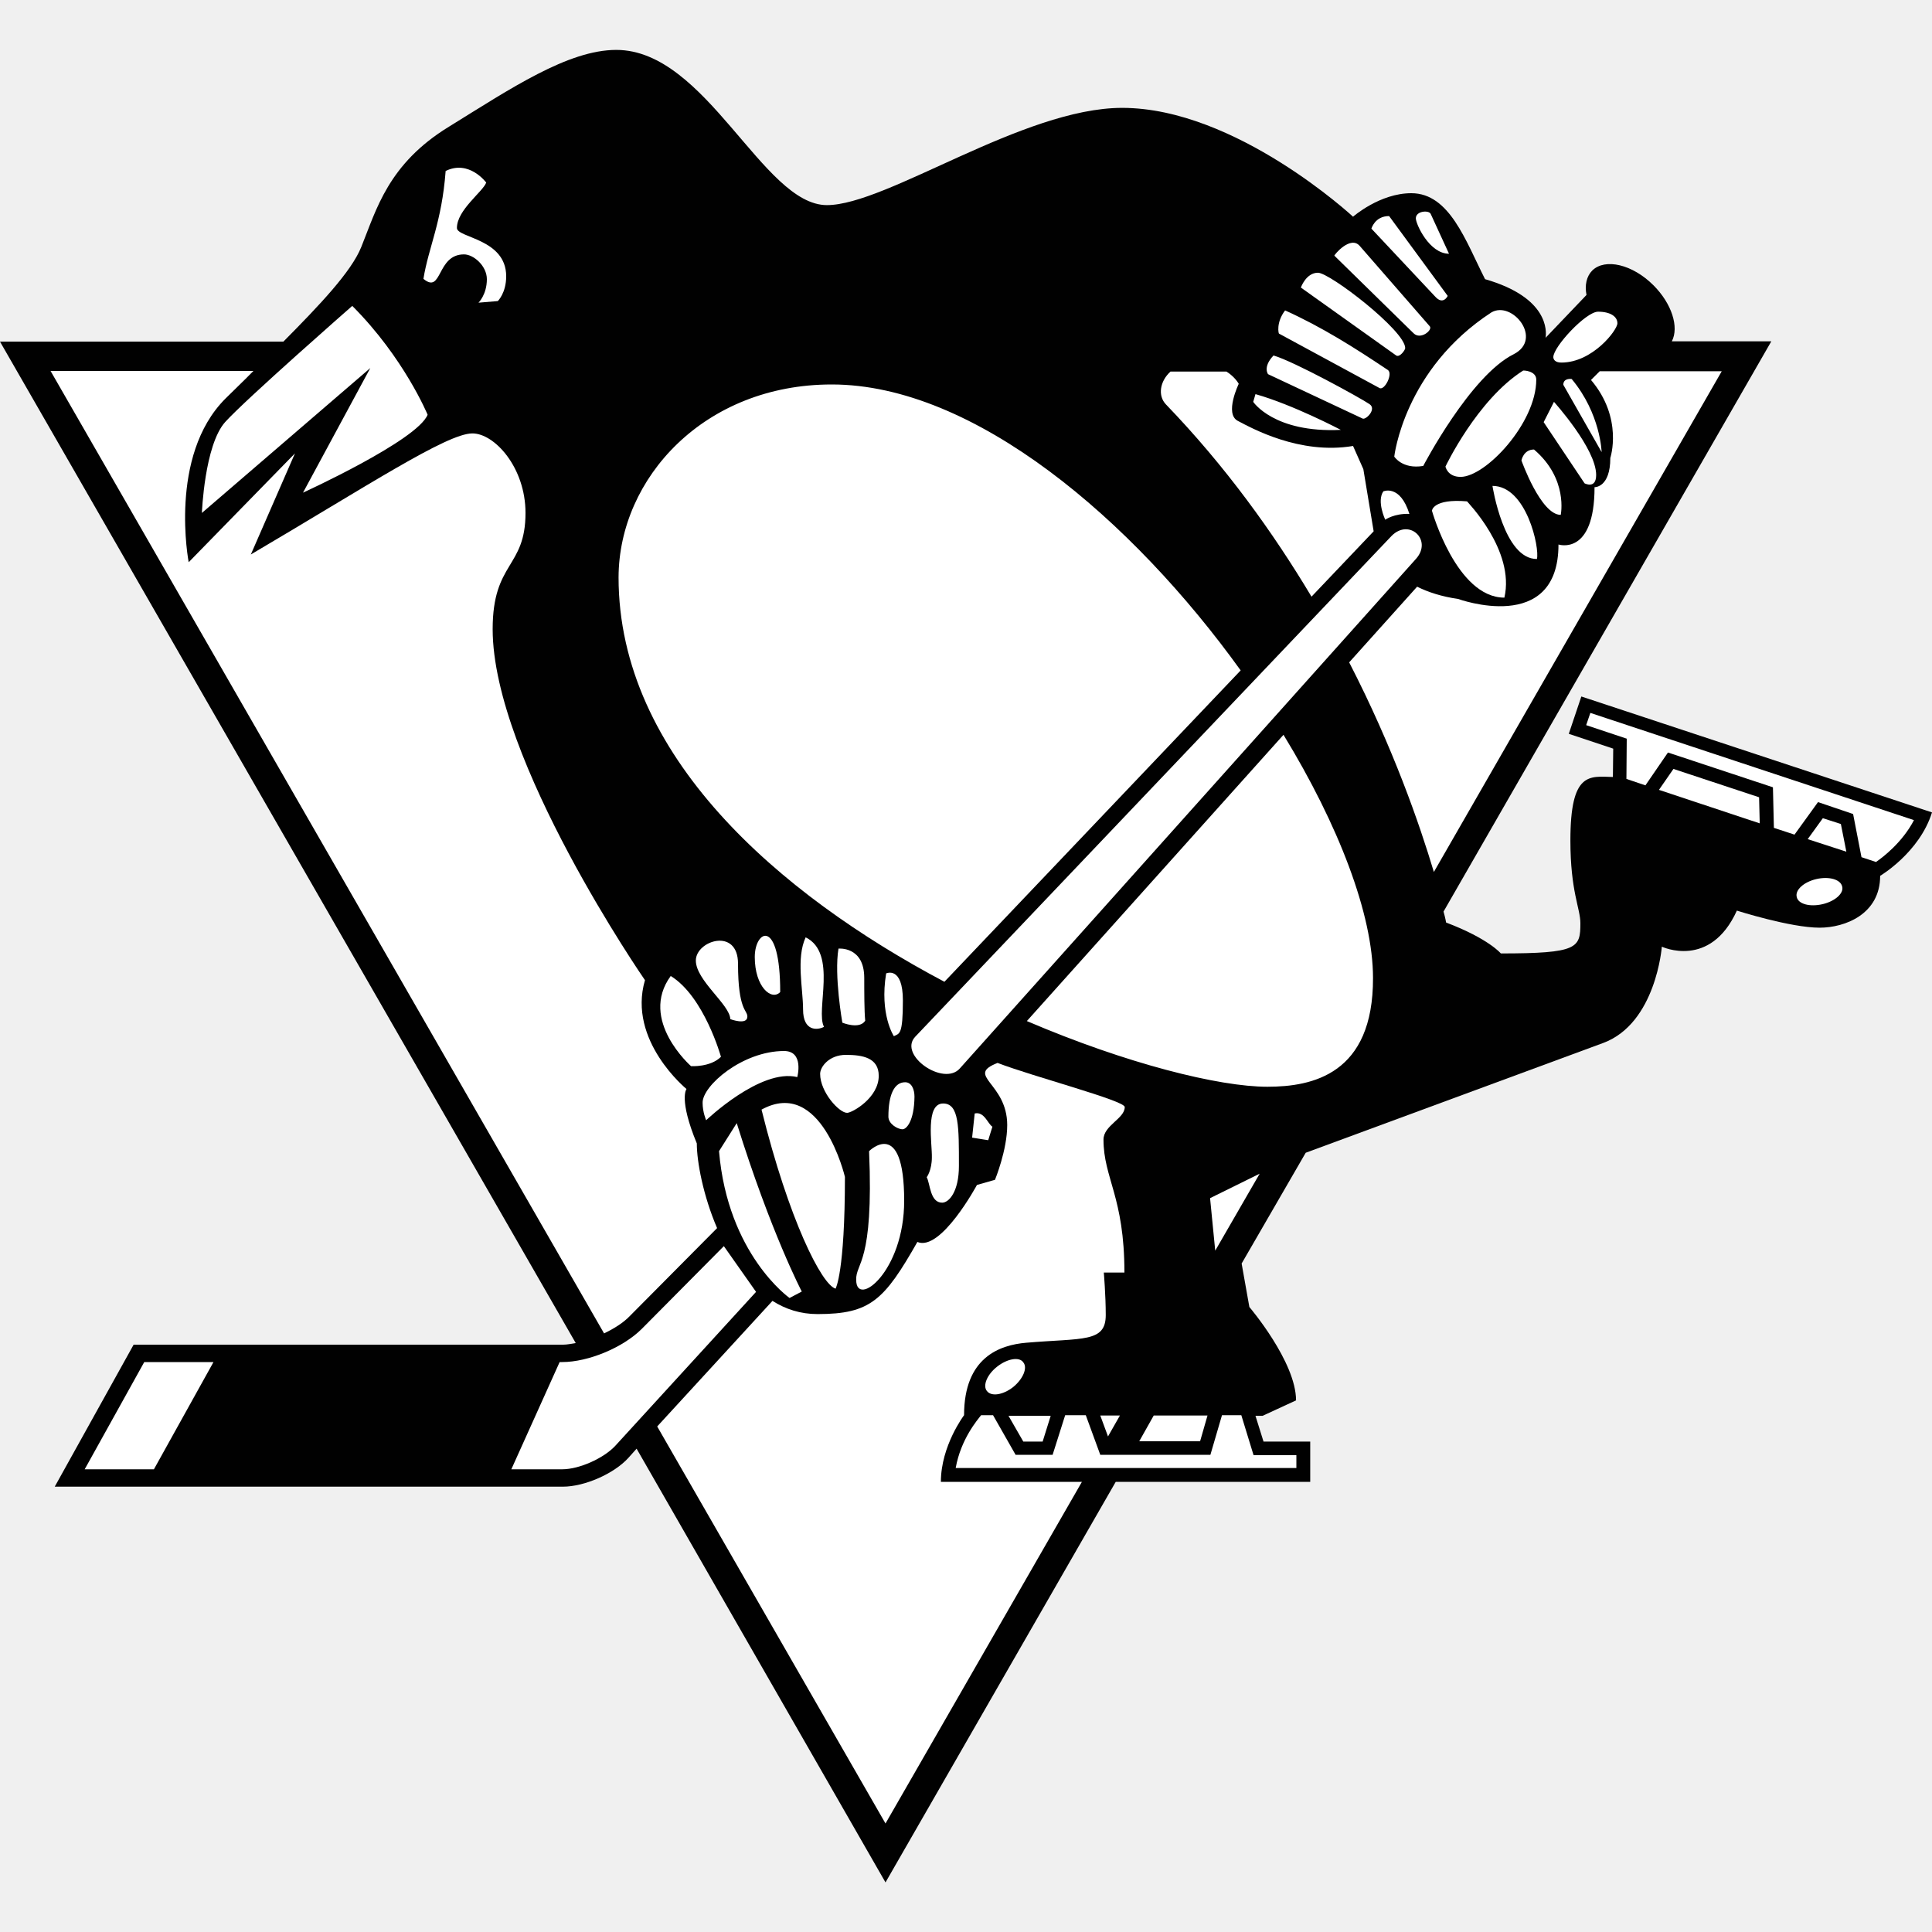
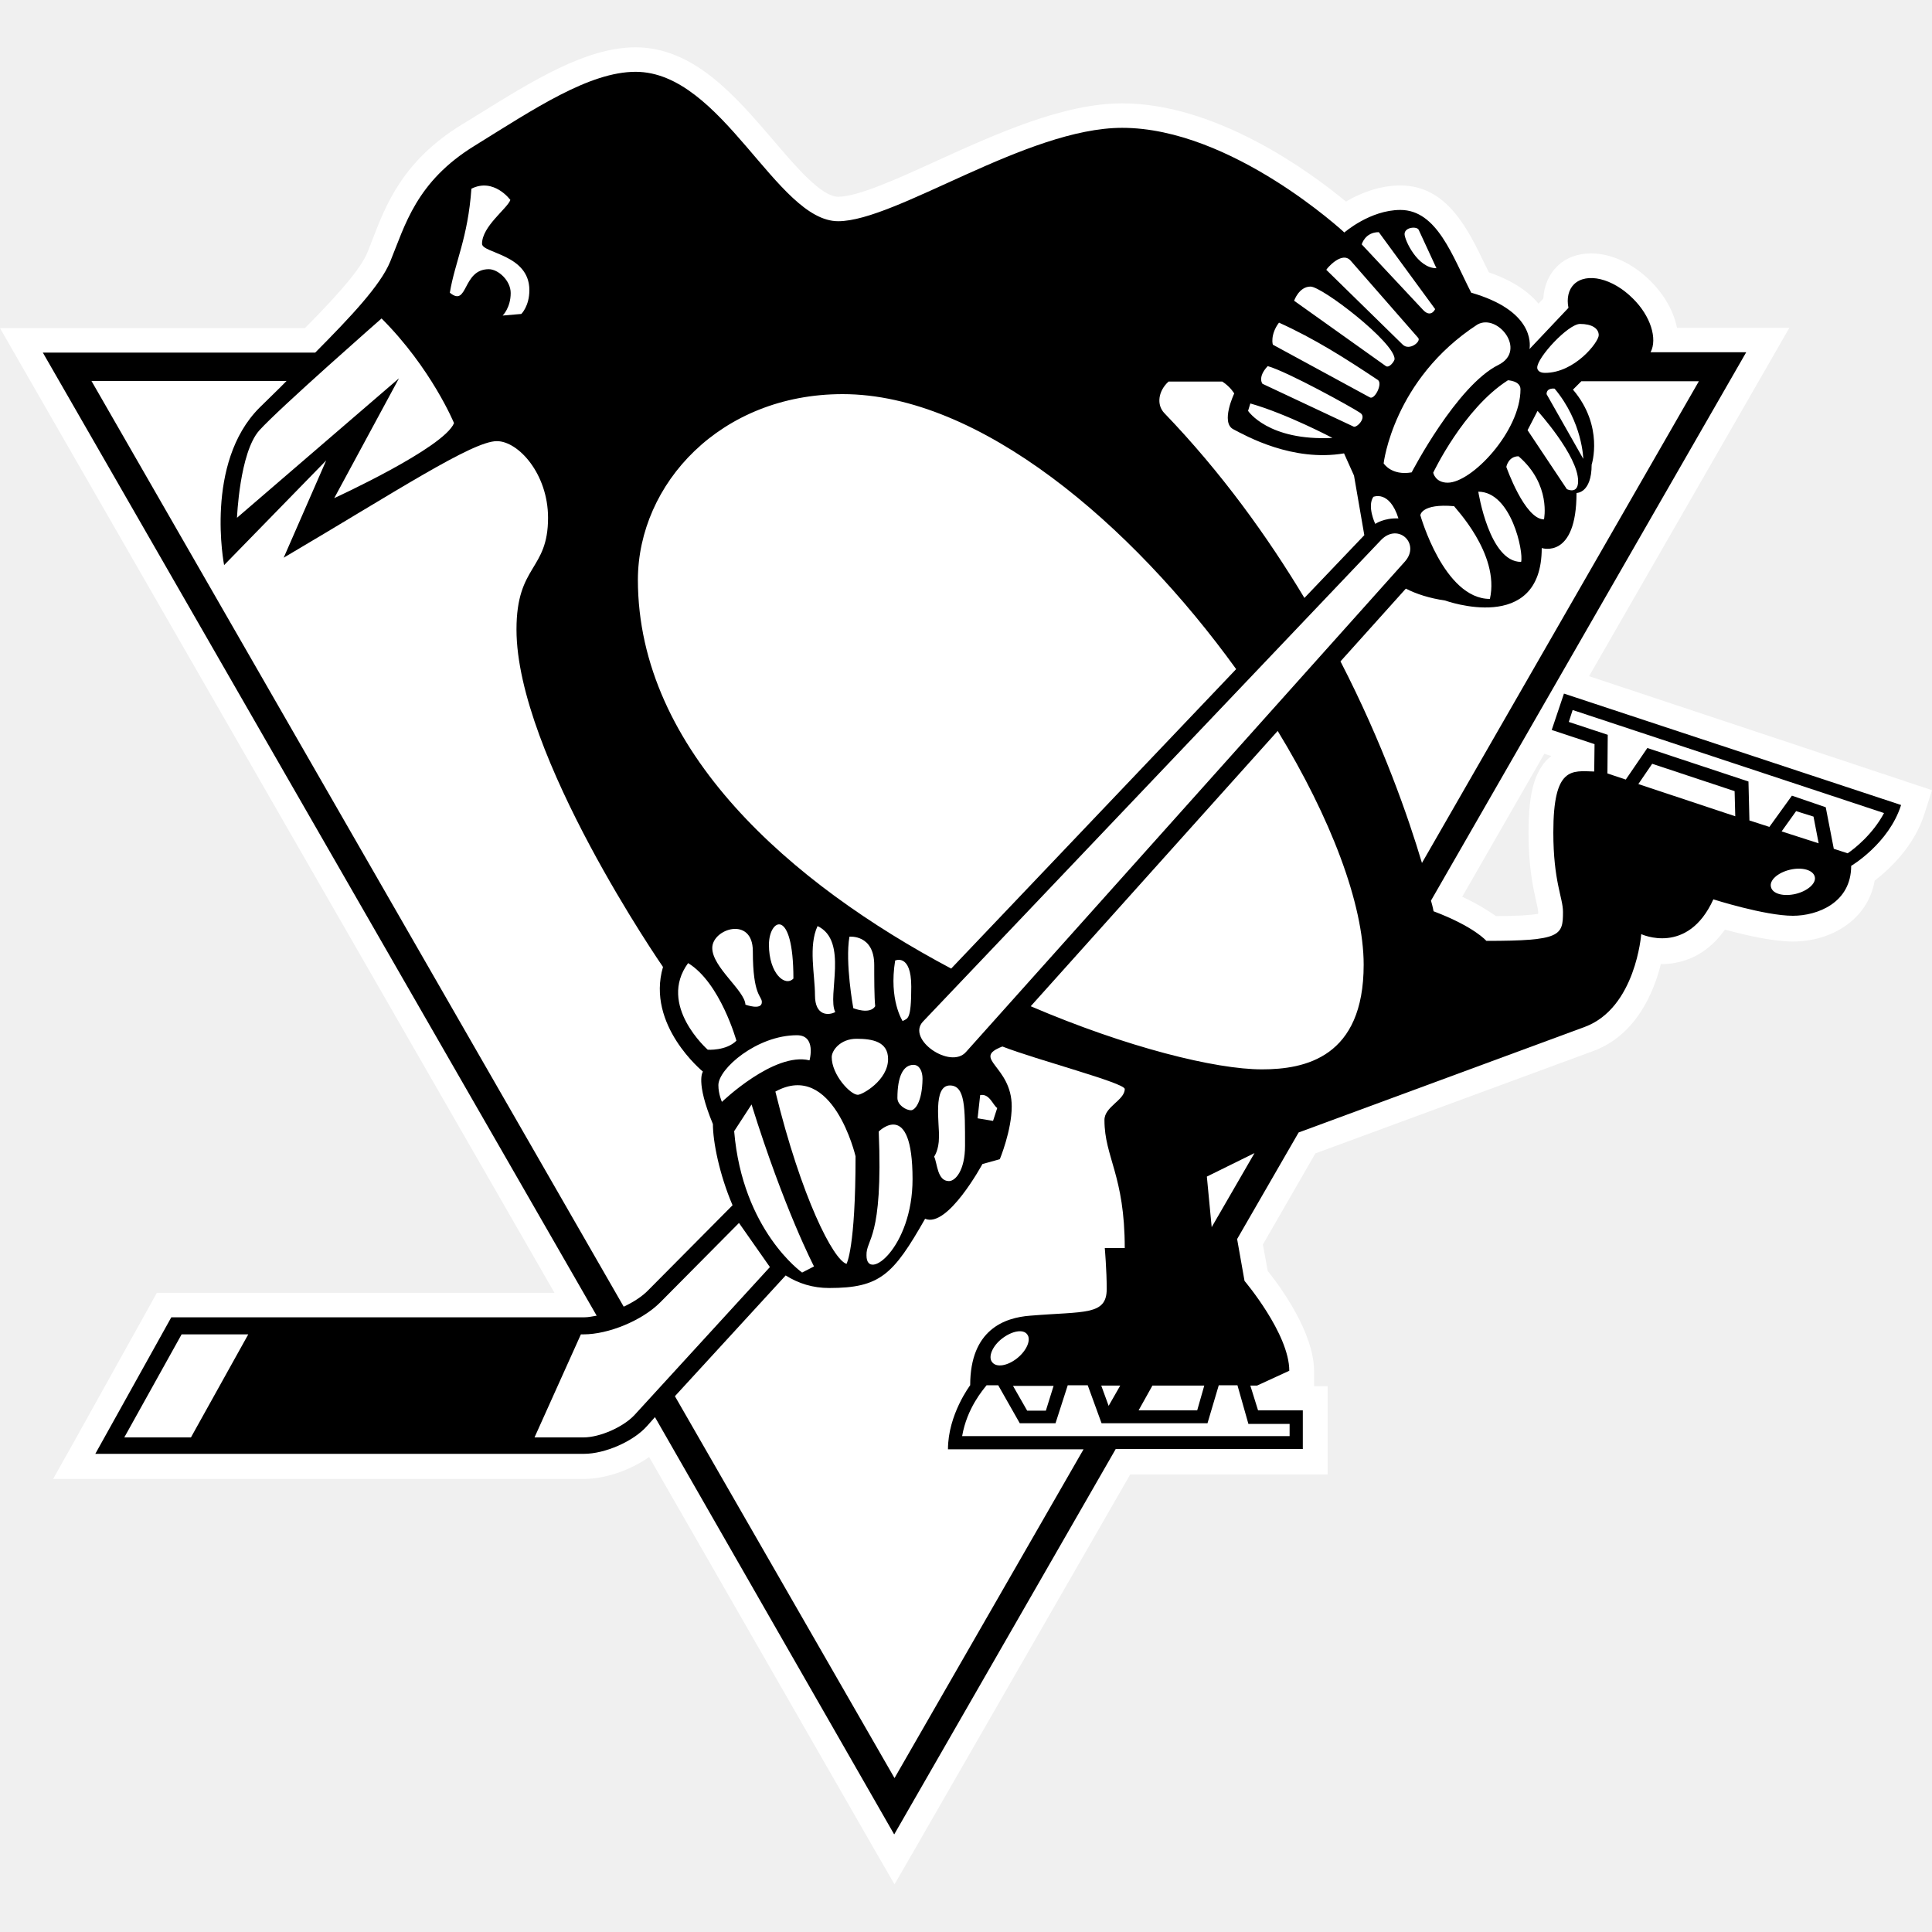
<svg xmlns="http://www.w3.org/2000/svg" version="1.1" id="Layer_1" x="0px" y="0px" viewBox="0 0 600 600" style="enable-background:new 0 0 600 600;" xml:space="preserve">
  <style type="text/css">
- 	.st0{fill:#010101;}
- 	.st1{fill:#FFFFFF;}
+ 	.st0{fill:#FFFFFF;}
</style>
-   <path id="Black" class="st0" d="M487.2,227.9l13.8,4.6l-0.1,8.8c-7.3-0.2-13.2-1.7-13.2,19.7c0,15.9,3.1,21.1,3.1,25.7  c0,7.7-0.7,9.4-24.7,9.4c0,0-3.8-4.6-17-9.6c0,0-0.2-1.3-0.8-3.4L550.1,106h-30.9c2.3-4.4,0-11.7-5.7-17.4c-6.5-6.5-15-8.5-19-4.6  c-1.8,1.8-2.4,4.6-1.8,7.6L480,104.9c0.3-2,1-12.5-18.8-18.2c-6-11.8-11-26.7-22.9-26.7c-9.8,0-18.1,7.3-18.1,7.3  s-36.4-33.8-71.7-33.8c-30.8,0-73.1,30.2-91.7,30.2c-19.9,0-37.4-48.2-65.4-48.2c-15,0-32.8,12-51.9,23.8  c-19,11.6-22.6,25.8-27.3,37.4c-3.1,7.7-12.9,18-24.2,29.4H0l178.8,311c-1.4,0.2-2.6,0.5-3.9,0.5H41.5L17,461.7h157.8  c6.7,0,15.9-4,20.4-9l2.5-2.8L275,584.6l71.5-124.4h60.4v-12.5h-14.5l-2.5-8h2.2l10.4-4.8c0-12-14.5-29-14.5-29l-2.4-13.5l19.9-34.4  l92.4-34.1c16.4-6.1,18.2-29.9,18.2-29.9s15,7.1,23.3-11.2c0,0,16.6,5.3,25.7,5.3c7.9,0,18.8-4.2,18.8-16.1c0,0,12.2-7.2,16.1-19.7  l-108.9-36L487.2,227.9z" />
-   <path id="White" class="st1" d="M496.3,96.8c3.8,0,6,1.5,6,3.6s-7.7,12.2-17.4,12.2c-2.1,0-2.5-1.1-2.5-1.7  C482.4,107.7,492.5,96.8,496.3,96.8L496.3,96.8z M488.1,117.7c9,10.8,9.3,22.7,9.3,22.7l-11.9-20.9  C485.5,117.3,488.1,117.7,488.1,117.7 M482.6,124.8c0,0,13.1,14.5,13.1,22.7c0,4.5-3.6,2.6-3.6,2.6l-12.7-19L482.6,124.8z   M484.7,159.9c-6.2,0-12.2-16.9-12.2-16.9s0.6-3.4,3.9-3.4C487.1,148.7,484.7,159.9,484.7,159.9 M463.5,150.9  c10.6,0,14.7,19.3,13.8,22.7C467,173.7,463.5,150.9,463.5,150.9 M467.2,185.6c-14.9,0-22.5-27-22.5-27s0.3-3.8,10.9-2.9  C455.5,155.7,470.6,170.9,467.2,185.6 M477.1,117.9c0,13.5-15.7,30.2-23.5,30.2c-4.1,0-4.7-3.2-4.7-3.2s9.8-20.7,24.1-29.8  C473,115,477.1,115.1,477.1,117.9 M463.2,97c6.5-3.7,16.1,8.3,6.9,13c-13.5,6.7-28.1,34.7-28.1,34.7c-6.5,1.1-9-2.9-9-2.9  S436,114.7,463.2,97 M298.1,331.8c-5,5.7-19.2-4.1-13.9-9.8l148-155.6c5.5-5.5,12.7,1.3,7.6,7.1L298.1,331.8z M308.2,349.9l-1.3,4.2  l-5-0.8l0.8-7.5C305.7,345.1,306.8,349.1,308.2,349.9 M292.9,342.7c5,0,4.9,7.3,4.9,19.4c0,8-3.1,11.4-5.2,11.4  c-3.8,0-3.7-5.9-4.8-7.9c0,0,1.6-2.1,1.6-6.2C289.5,355.2,287.3,342.7,292.9,342.7 M223.9,328.2c-3.3,3.3-9.3,2.9-9.3,2.9  s-16.3-14.3-6.3-28C218.7,309.5,223.9,328.2,223.9,328.2L223.9,328.2z M216.1,298.3c0-6.2,13.1-10.4,13.1,1  c0,14.6,2.9,14.3,2.9,16.4c0,2.8-5.3,0.8-5.3,0.8C226.7,312,216.1,304.5,216.1,298.3L216.1,298.3z M243.5,326.4  c6.3,0,4.1,8.1,4.1,8.1c-11.4-2.8-28.3,13.4-28.3,13.4s-1.1-2.5-1.1-5.4C218.1,337.2,230.6,326.4,243.5,326.4L243.5,326.4z   M234.4,297.2c0-8.4,7.9-12.4,7.9,10.9C239.6,310.9,234.4,306.5,234.4,297.2L234.4,297.2z M228.8,348.8c10.6,34,20.2,52.3,20.2,52.3  l-3.8,2c0,0-19.2-13.5-21.9-45.6L228.8,348.8z M236.5,344.6c18.6-10.2,25.9,20.9,25.9,20.9c0,29.7-2.9,34.7-2.9,34.7  C255.2,399,245,378.9,236.5,344.6 M255.9,318.9c-2.1,1.1-6.5,1.4-6.5-5.4c0-6.5-2.2-15.9,0.8-22.4  C260.2,296,253.2,313.8,255.9,318.9 M254.7,333.5c0-2.2,2.8-5.9,8-5.9s10.2,0.9,10.2,6.5c0,6.9-8.3,11.5-9.8,11.5  C260.7,345.7,254.7,339.2,254.7,333.5 M260.4,294.6c0,0,8-0.8,8,9.1c0,3.9,0,10.4,0.3,13.3c-1.8,2.8-7.1,0.6-7.1,0.6  S259,302.9,260.4,294.6 M269.9,357.5c0,0,10.9-10.9,10.9,15.4c0,22.1-14.9,33.4-14.9,24.6C265.7,392.1,271.4,392.7,269.9,357.5  L269.9,357.5z M275.2,302.3c0,0,5.2-2.4,5.2,8.4c0,10.9-1.1,10.2-2.8,11.1C277.6,321.8,273.1,315.1,275.2,302.3 M280.3,350.7  c-1.6,0-4.4-1.7-4.4-3.9c0-6.8,1.8-10.7,5.2-10.7c2,0,2.9,2.2,2.9,4.5C283.9,348.2,281.5,350.7,280.3,350.7 M429.6,152.6  c0,0,5.2-2.3,8.1,7c-4.7-0.2-7.5,1.8-7.5,1.8S427.5,155.7,429.6,152.6 M444.3,66.4l5.7,12.4c-6.1,0-10.3-9.2-10.3-11  C439.7,65.5,443.7,65.2,444.3,66.4 M431.4,67.1l18.2,24.8c0,0-1.4,3-3.9,0.2L425.9,71C425.9,71.1,426.9,67.1,431.4,67.1 M422.3,76.4  l21.7,24.9c1.1,1.1-2.8,4.4-5,2.2l-24.6-24.1C414.3,79.2,419.4,73,422.3,76.4 M409.3,84.7c3.7,0,27.1,18,27.1,23.4  c0,0.6-1.7,3-2.8,2.3L404,89.3C404,89.3,405.6,84.7,409.3,84.7 M399.1,96.4c11.5,5.2,21.6,11.6,31.9,18.5c1.7,1.1-1,6.5-2.6,5.6  l-31.2-16.9C397.1,103.7,396.2,100.2,399.1,96.4 M395.5,110.4c6.3,1.8,27.2,13.3,29.8,15.1c2.3,1.5-1,4.9-2.1,4.5l-29.4-13.8  C393.9,116.3,392,114.1,395.5,110.4 M389.9,122.4c11.7,3.3,26.5,11.1,26.5,11.1c-20.8,1-27.2-8.7-27.2-8.7L389.9,122.4z   M258.3,119.4c44.3,0,93.4,42.1,127,88.8l-92,96.7c-51.4-27.2-101.2-70.2-101.2-125.6C192.2,148.4,218.8,119.4,258.3,119.4   M138.4,53.1c7.3-3.6,12.6,3.6,12.6,3.6c-1,2.8-9.1,8.5-9.1,14.1c0,3.1,15.3,3.3,15.3,15c0,5.2-2.6,7.7-2.6,7.7l-6,0.5  c0,0,2.6-2.5,2.6-7.3c0-4.1-4.1-7.7-7.1-7.7c-8.6,0-6.7,12.5-12.6,7.6C133.1,76.7,137.2,69.1,138.4,53.1 M109.4,95  c16.1,16.1,23.4,33.8,23.4,33.8c-3.2,8-38.7,24.2-38.7,24.2l20.9-38.7l-52.3,45c0,0,0.8-21,7.2-28.2C76.3,124,109.4,95,109.4,95   M47.8,456.3H26.3L44.8,423h21.5L47.8,456.3z M191,449.1c-3.6,3.8-11.1,7.2-16.4,7.2h-15.8l15-33.3h0.8c8.1,0,18.9-4.5,24.7-10.3  l25.5-25.7l10,14.2L191,449.1z M358.3,439.6H375l-2.3,8h-18.9L358.3,439.6z M306.5,432c-1.4-1.7,0.1-5.2,3.2-7.6  c3.2-2.5,6.9-3.1,8.1-1.3c1.4,1.7-0.1,5.2-3.2,7.7C311.5,433.2,307.9,433.8,306.5,432 M389.3,451.9h13.3v4H296.8  c1.6-9,6.8-15,7.9-16.4h3.7l7,12.3h11.5l3.9-12.3h6.4l4.5,12.3h34.2l3.6-12.3h6L389.3,451.9z M393.6,337.5c-15,0-43.6-7.1-74.7-20.4  l79.7-88.9c17.1,28,27.8,55.8,27.8,75.5C426.5,333.6,407.6,337.5,393.6,337.5L393.6,337.5z M515.2,245.3l4.5-6.5l26.6,8.8l0.2,8.1  L515.2,245.3z M566,280.8c-3.9,0.9-7.5,0-8-2.2c-0.6-2.2,2.2-4.7,6.1-5.6c3.9-0.9,7.5,0.1,8,2.3C572.7,277.4,569.9,279.9,566,280.8   M561.4,260.6l4.7-6.5l5.6,1.8l1.7,8.6L561.4,260.6z M493.9,221.4l100.5,33.3c-3.6,6.9-9.6,11.5-11.8,13l-4.5-1.5l-2.6-13.4  l-10.9-3.7l-7.3,10.1l-6.4-2.1l-0.3-12.6L518,233.7l-7,10.2l-5.9-2l0.1-12.5l-12.6-4.2L493.9,221.4z" />
-   <path id="Yellow" class="st1" d="M216.4,355.1c-5.7-13.8-3.2-16.9-3.2-16.9s-18.4-15-12.9-33.8c0,0-47.3-68.4-47.3-109  c0-21,10.2-18.9,10.2-36.1c0-14.1-9.6-24.7-16.5-24.7c-7.9,0-32.6,16.3-68.8,37.6l13.7-31.4l-33,33.8c0,0-6.4-33,11.4-50.8  c2.9-2.9,5.9-5.7,8.7-8.6h-63l171.9,298.9c3.1-1.5,6-3.3,8-5.4l27.1-27.3C218.4,371.4,216.4,360.8,216.4,355.1L216.4,355.1z   M423.4,145.7l-3.2-7.2c-16.6,2.8-31.6-5.6-35.8-7.8c-4.2-2.2,0.3-11.5,0.3-11.5s-1.1-2.1-3.8-3.8h-17.4c-3.3,3-4,7.5-1.4,10.2  c18.5,19.2,33.3,39.8,45.2,59.7l19.3-20.3L423.4,145.7z M494.1,118c10.1,11.9,6,24.2,6,24.2c0,9.3-4.9,9.1-4.9,9.1  c0,21.5-11.2,17.8-11.2,17.8c0,28.3-31.2,16.9-31.2,16.9c-5-0.7-9.3-2.1-12.7-3.8L419,205.7c13.7,26.6,21.9,50.4,26.3,65.1  l89.4-155.5h-37.9L494.1,118z M349.3,343.8c0-2-28.3-9.4-39.5-13.7c-10.2,4,3,6.1,3,19.3c0,7.8-3.8,17-3.8,17l-5.6,1.6  c0,0-11.2,20.8-18.5,17.7c-10.3,18.1-14.6,22.4-31,22.4c-5.3,0-9.9-1.5-14-4.1l-35.8,39L275,566.3l61-106.1h-43.8  c0-11.2,7.2-20.7,7.2-20.7c0-18,11.1-21.8,19.3-22.5c17.6-1.5,24.7,0,24.7-8.6c0-6.1-0.6-13.2-0.6-13.2h6.4  c0-23.5-6.5-29.3-6.5-41.3C342.7,349.5,349.3,347.4,349.3,343.8 M344.1,446.1l3.7-6.5h-6.1L344.1,446.1z M317.8,447.7h6l2.5-8h-13.1  L317.8,447.7z M377.4,388.4l13.8-23.9l-15.4,7.6L377.4,388.4z" />
+   <path id="Black_2_" class="st0" d="M197.4,14.7c-15.3,0-31.7,10.2-49.1,21c-1.6,1-3.2,2-4.9,3c-18.4,11.3-23.6,25-27.8,35.9  c-0.5,1.3-1,2.6-1.5,3.8c-2.4,6-12,16-19.4,23.5H13.3H0l6.6,11.5l165.6,288.1h-119h-4.5l-2.2,4l-23.6,42.4l-6.4,11.4h13.1h151.8  c6.5,0,14.3-2.7,20.2-6.8l69.5,121.1l6.7,11.6l6.7-11.6L351,457.9h53.6h7.7v-7.7v-12v-7.7h-4.2v-4.6c0-12-10.4-26.2-14.4-31.2  l-1.5-8.2l16.3-28.3l86.3-31.8c13.3-4.9,18.8-18.2,21-27c0.1,0,0.2,0,0.3,0c4.8,0,13.1-1.5,19.6-10.7c5.9,1.6,14.7,3.7,21.1,3.7  c11.6,0,23.2-6.5,25.4-18.9c4.5-3.5,12.3-10.6,15.5-20.9l2.3-7.2l-7.2-2.4l-99.3-33l55.6-96.7l6.6-11.5h-13.3h-21.6  c-1-5-3.8-10.1-8.2-14.5c-5.5-5.5-12.2-8.6-18.5-8.6c-4.2,0-7.9,1.4-10.6,4.1l0,0l0,0c-2.6,2.6-4,6.1-4.2,9.9l-1.5,1.6  c-3-3.6-7.8-7.1-15.4-9.7c-0.4-0.7-0.7-1.5-1.1-2.2c-5.3-11-11.8-24.8-26.4-24.8c-6.8,0-12.8,2.6-16.9,5  c-11.1-9.2-40.2-30.5-69.5-30.5c-18.3,0-39.2,9.5-57.7,17.9c-12,5.5-24.4,11.1-30.5,11.1c-5.2,0-13.1-9.3-20.1-17.5  C228.6,30.1,215.6,14.7,197.4,14.7L197.4,14.7z M454.1,278.5l25.5-44.4l2.2,0.7c-1.2,0.9-2.3,2-3.2,3.5c-2.7,4.2-3.9,10.4-3.9,20.2  c0,10.8,1.4,17,2.3,21.1c0.3,1.5,0.7,2.9,0.7,3.6c0,0.1,0,0.4,0,0.6c-2.3,0.4-6.7,0.7-13.1,0.7C462.4,283,459.1,280.8,454.1,278.5  L454.1,278.5z" />
+   <path id="Black" d="M481.9,226.7l13.3,4.4l-0.1,8.5c-7-0.2-12.7-1.6-12.7,18.9c0,15.3,3,20.3,3,24.7c0,7.4-0.7,9-23.8,9  c0,0-3.7-4.4-16.4-9.2c0,0-0.2-1.3-0.8-3.3l97.9-170.3h-29.7c2.2-4.2,0-11.3-5.5-16.7c-6.3-6.3-14.4-8.2-18.3-4.4  c-1.7,1.7-2.3,4.4-1.7,7.3L475,108.4c0.3-1.9,1-12-18.1-17.5c-5.8-11.3-10.6-25.7-22-25.7c-9.4,0-17.4,7-17.4,7s-35-32.5-69-32.5  c-29.6,0-70.3,29-88.2,29c-19.1,0-36-46.4-62.9-46.4c-14.4,0-31.5,11.5-49.9,22.9c-18.3,11.2-21.7,24.8-26.3,36  c-3,7.4-12.4,17.3-23.3,28.3H13.3l172,299.1c-1.3,0.2-2.5,0.5-3.8,0.5H53.2l-23.6,42.4h151.8c6.4,0,15.3-3.8,19.6-8.7l2.4-2.7  l74.3,129.6L346.5,450h58.1v-12h-13.9l-2.4-7.7h2.1l10-4.6c0-11.5-13.9-27.9-13.9-27.9l-2.3-13l19.1-33.1l88.9-32.8  c15.8-5.9,17.5-28.8,17.5-28.8s14.4,6.8,22.4-10.8c0,0,16,5.1,24.7,5.1c7.6,0,18.1-4,18.1-15.5c0,0,11.7-6.9,15.5-18.9l-104.7-34.6  L481.9,226.7z" />
+   <path id="White" class="st0" d="M490.7,100.6c3.7,0,5.8,1.4,5.8,3.5s-7.4,11.7-16.7,11.7c-2,0-2.4-1.1-2.4-1.6  C477.3,111.1,487,100.6,490.7,100.6L490.7,100.6z M482.8,120.7c8.7,10.4,8.9,21.8,8.9,21.8l-11.4-20.1  C480.3,120.3,482.8,120.7,482.8,120.7 M477.5,127.6c0,0,12.6,13.9,12.6,21.8c0,4.3-3.5,2.5-3.5,2.5l-12.2-18.3L477.5,127.6z   M479.5,161.3c-6,0-11.7-16.3-11.7-16.3s0.6-3.3,3.8-3.3C481.8,150.5,479.5,161.3,479.5,161.3 M459.1,152.7  c10.2,0,14.1,18.6,13.3,21.8C462.5,174.6,459.1,152.7,459.1,152.7 M462.7,186c-14.3,0-21.6-26-21.6-26s0.3-3.7,10.5-2.8  C451.4,157.3,465.9,171.9,462.7,186 M472.2,120.9c0,13-15.1,29-22.6,29c-3.9,0-4.5-3.1-4.5-3.1s9.4-19.9,23.2-28.7  C468.2,118.1,472.2,118.2,472.2,120.9 M458.8,100.8c6.3-3.6,15.5,8,6.6,12.5c-13,6.4-27,33.4-27,33.4c-6.3,1.1-8.7-2.8-8.7-2.8  S432.7,117.8,458.8,100.8 M300,326.7c-4.8,5.5-18.5-3.9-13.4-9.4L429,167.6c5.3-5.3,12.2,1.3,7.3,6.8L300,326.7z M309.7,344.1  l-1.3,4l-4.8-0.8l0.8-7.2C307.3,339.5,308.4,343.3,309.7,344.1 M295,337.1c4.8,0,4.7,7,4.7,18.7c0,7.7-3,11-5,11  c-3.7,0-3.6-5.7-4.6-7.6c0,0,1.5-2,1.5-6C291.8,349.2,289.6,337.1,295,337.1 M228.7,323.2c-3.2,3.2-8.9,2.8-8.9,2.8  s-15.7-13.8-6.1-26.9C223.7,305.2,228.7,323.2,228.7,323.2L228.7,323.2z M221.2,294.4c0-6,12.6-10,12.6,1c0,14,2.8,13.8,2.8,15.8  c0,2.7-5.1,0.8-5.1,0.8C231.3,307.6,221.2,300.4,221.2,294.4L221.2,294.4z M247.5,321.5c6.1,0,3.9,7.8,3.9,7.8  c-11-2.7-27.2,12.9-27.2,12.9s-1.1-2.4-1.1-5.2C223.1,331.9,235.1,321.5,247.5,321.5L247.5,321.5z M238.8,293.4  c0-8.1,7.6-11.9,7.6,10.5C243.8,306.6,238.8,302.3,238.8,293.4L238.8,293.4z M233.4,343c10.2,32.7,19.4,50.3,19.4,50.3l-3.7,1.9  c0,0-18.5-13-21.1-43.9L233.4,343z M240.8,339c17.9-9.8,24.9,20.1,24.9,20.1c0,28.6-2.8,33.4-2.8,33.4  C258.8,391.3,248.9,372,240.8,339 M259.4,314.3c-2,1.1-6.3,1.3-6.3-5.2c0-6.3-2.1-15.3,0.8-21.5  C263.6,292.2,256.8,309.3,259.4,314.3 M258.3,328.3c0-2.1,2.7-5.7,7.7-5.7s9.8,0.9,9.8,6.3c0,6.6-8,11.1-9.4,11.1  C264.1,340,258.3,333.8,258.3,328.3 M263.8,290.9c0,0,7.7-0.8,7.7,8.8c0,3.8,0,10,0.3,12.8c-1.7,2.7-6.8,0.6-6.8,0.6  S262.4,298.9,263.8,290.9 M272.9,351.4c0,0,10.5-10.5,10.5,14.8c0,21.3-14.3,32.1-14.3,23.7C268.9,384.7,274.3,385.2,272.9,351.4  L272.9,351.4z M278,298.3c0,0,5-2.3,5,8.1c0,10.5-1.1,9.8-2.7,10.7C280.3,317,276,310.6,278,298.3 M282.9,344.8  c-1.5,0-4.2-1.6-4.2-3.8c0-6.5,1.7-10.3,5-10.3c1.9,0,2.8,2.1,2.8,4.3C286.4,342.4,284.1,344.8,282.9,344.8 M426.5,154.3  c0,0,5-2.2,7.8,6.7c-4.5-0.2-7.2,1.7-7.2,1.7S424.5,157.3,426.5,154.3 M440.6,71.4l5.5,11.9c-5.9,0-9.9-8.8-9.9-10.6  C436.2,70.5,440.1,70.2,440.6,71.4 M428.2,72.1L445.7,96c0,0-1.3,2.9-3.8,0.2l-19-20.3C422.9,75.9,423.9,72.1,428.2,72.1 M419.5,81  l20.9,23.9c1.1,1.1-2.7,4.2-4.8,2.1l-23.7-23.2C411.8,83.7,416.7,77.7,419.5,81 M407,89c3.6,0,26.1,17.3,26.1,22.5  c0,0.6-1.6,2.9-2.7,2.2l-28.5-20.3C401.9,93.4,403.4,89,407,89 M397.2,100.2c11.1,5,20.8,11.2,30.7,17.8c1.6,1.1-1,6.3-2.5,5.4  l-30-16.3C395.2,107.3,394.4,103.9,397.2,100.2 M393.7,113.7c6.1,1.7,26.2,12.8,28.7,14.5c2.2,1.4-1,4.7-2,4.3l-28.3-13.3  C392.2,119.4,390.3,117.3,393.7,113.7 M388.3,125.3c11.3,3.2,25.5,10.7,25.5,10.7c-20,1-26.2-8.4-26.2-8.4L388.3,125.3z   M261.7,122.4c42.6,0,89.8,40.5,122.2,85.4l-88.5,93c-49.4-26.2-97.3-67.5-97.3-120.8C198.2,150.3,223.7,122.4,261.7,122.4   M146.4,58.6c7-3.5,12.1,3.5,12.1,3.5c-1,2.7-8.8,8.2-8.8,13.6c0,3,14.7,3.2,14.7,14.4c0,5-2.5,7.4-2.5,7.4l-5.8,0.5  c0,0,2.5-2.4,2.5-7c0-3.9-3.9-7.4-6.8-7.4c-8.3,0-6.4,12-12.1,7.3C141.3,81.3,145.3,74,146.4,58.6 M118.5,98.9  c15.5,15.5,22.5,32.5,22.5,32.5c-3.1,7.7-37.2,23.3-37.2,23.3l20.1-37.2l-50.3,43.3c0,0,0.8-20.2,6.9-27.1  C86.7,126.8,118.5,98.9,118.5,98.9 M59.3,446.4H38.6l17.8-32h20.7L59.3,446.4z M197,439.5c-3.5,3.7-10.7,6.9-15.8,6.9H166l14.4-32  h0.8c7.8,0,18.2-4.3,23.8-9.9l24.5-24.7l9.6,13.7L197,439.5z M357.9,430.3H374l-2.2,7.7h-18.2L357.9,430.3z M308.1,423  c-1.3-1.6,0.1-5,3.1-7.3c3.1-2.4,6.6-3,7.8-1.3c1.3,1.6-0.1,5-3.1,7.4S309.4,424.8,308.1,423 M387.7,442.2h12.8v3.8H298.8  c1.5-8.7,6.5-14.4,7.6-15.8h3.6l6.7,11.8h11.1l3.8-11.8h6.2l4.3,11.8H375l3.5-11.8h5.8L387.7,442.2z M391.9,332.1  c-14.4,0-41.9-6.8-71.8-19.6l76.7-85.5c16.4,26.9,26.7,53.7,26.7,72.6C423.5,328.4,405.3,332.1,391.9,332.1L391.9,332.1z   M508.8,243.5l4.3-6.3l25.6,8.5l0.2,7.8L508.8,243.5z M557.7,277.6c-3.8,0.9-7.2,0-7.7-2.1c-0.6-2.1,2.1-4.5,5.9-5.4  c3.8-0.9,7.2,0.1,7.7,2.2C564.1,274.3,561.4,276.7,557.7,277.6 M553.3,258.2l4.5-6.3l5.4,1.7l1.6,8.3L553.3,258.2z M488.4,220.5  l96.7,32c-3.5,6.6-9.2,11.1-11.3,12.5l-4.3-1.4l-2.5-12.9l-10.5-3.6l-7,9.7l-6.2-2l-0.3-12.1l-31.4-10.4l-6.7,9.8l-5.7-1.9l0.1-12  l-12.1-4L488.4,220.5z" />
+   <path id="Yellow" class="st0" d="M221.4,349.1c-5.5-13.3-3.1-16.3-3.1-16.3s-17.7-14.4-12.4-32.5c0,0-45.5-65.8-45.5-104.8  c0-20.2,9.8-18.2,9.8-34.7c0-13.6-9.2-23.8-15.9-23.8c-7.6,0-31.4,15.7-66.2,36.2l13.2-30.2l-31.7,32.5c0,0-6.2-31.7,11-48.9  c2.8-2.8,5.7-5.5,8.4-8.3H28.4l165.3,287.5c3-1.4,5.8-3.2,7.7-5.2l26.1-26.3C223.4,364.7,221.4,354.6,221.4,349.1L221.4,349.1z   M420.5,147.7l-3.1-6.9c-16,2.7-30.4-5.4-34.4-7.5s0.3-11.1,0.3-11.1s-1.1-2-3.7-3.7h-16.7c-3.2,2.9-3.8,7.2-1.3,9.8  c17.8,18.5,32,38.3,43.5,57.4l18.6-19.5L420.5,147.7z M488.5,121c9.7,11.4,5.8,23.3,5.8,23.3c0,8.9-4.7,8.8-4.7,8.8  c0,20.7-10.8,17.1-10.8,17.1c0,27.2-30,16.3-30,16.3c-4.8-0.7-8.9-2-12.2-3.7l-20.3,22.6c13.2,25.6,21.1,48.5,25.3,62.6l86-149.6  h-36.5L488.5,121z M349.3,338.2c0-1.9-27.2-9-38-13.2c-9.8,3.8,2.9,5.9,2.9,18.6c0,7.5-3.7,16.4-3.7,16.4l-5.4,1.5  c0,0-10.8,20-17.8,17c-9.9,17.4-14,21.5-29.8,21.5c-5.1,0-9.5-1.4-13.5-3.9l-34.4,37.5l68.2,118.6l58.7-102.1h-42.1  c0-10.8,6.9-19.9,6.9-19.9c0-17.3,10.7-21,18.6-21.6c16.9-1.4,23.8,0,23.8-8.3c0-5.9-0.6-12.7-0.6-12.7h6.2  c0-22.6-6.3-28.2-6.3-39.7C342.9,343.7,349.3,341.7,349.3,338.2 M344.3,436.6l3.6-6.3H342L344.3,436.6z M319,438.1h5.8l2.4-7.7  h-12.6L319,438.1z M376.3,381.1l13.3-23l-14.8,7.3L376.3,381.1z" />
</svg>
